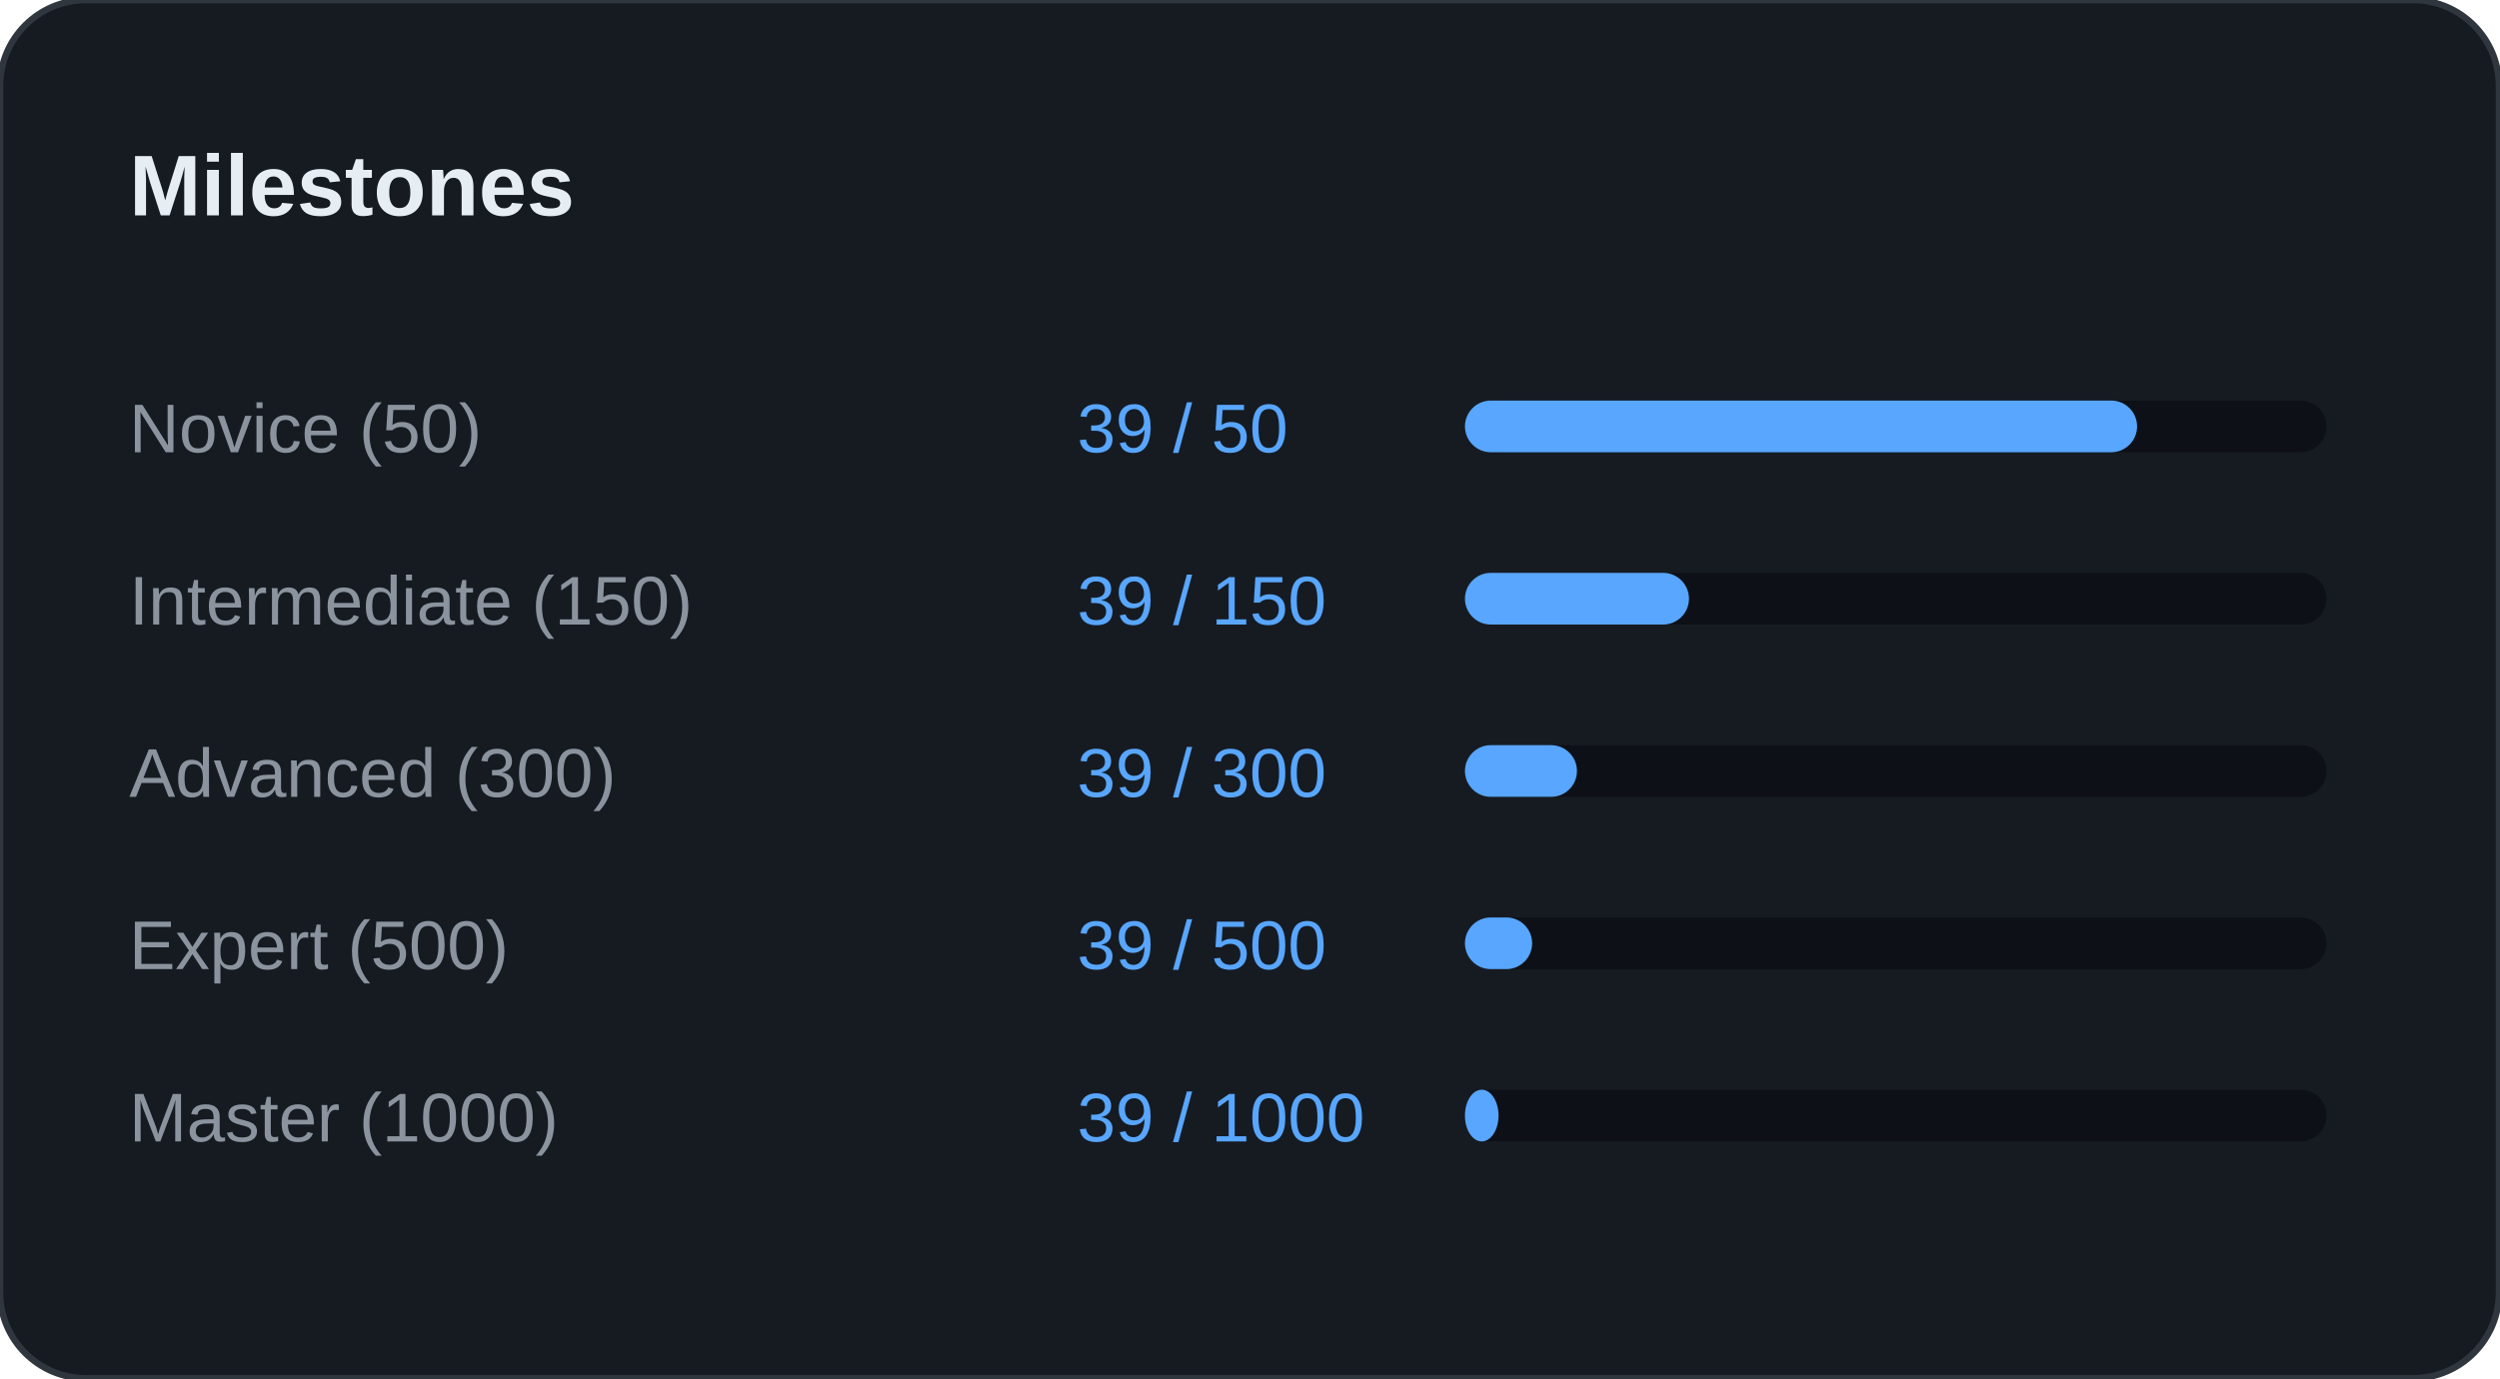
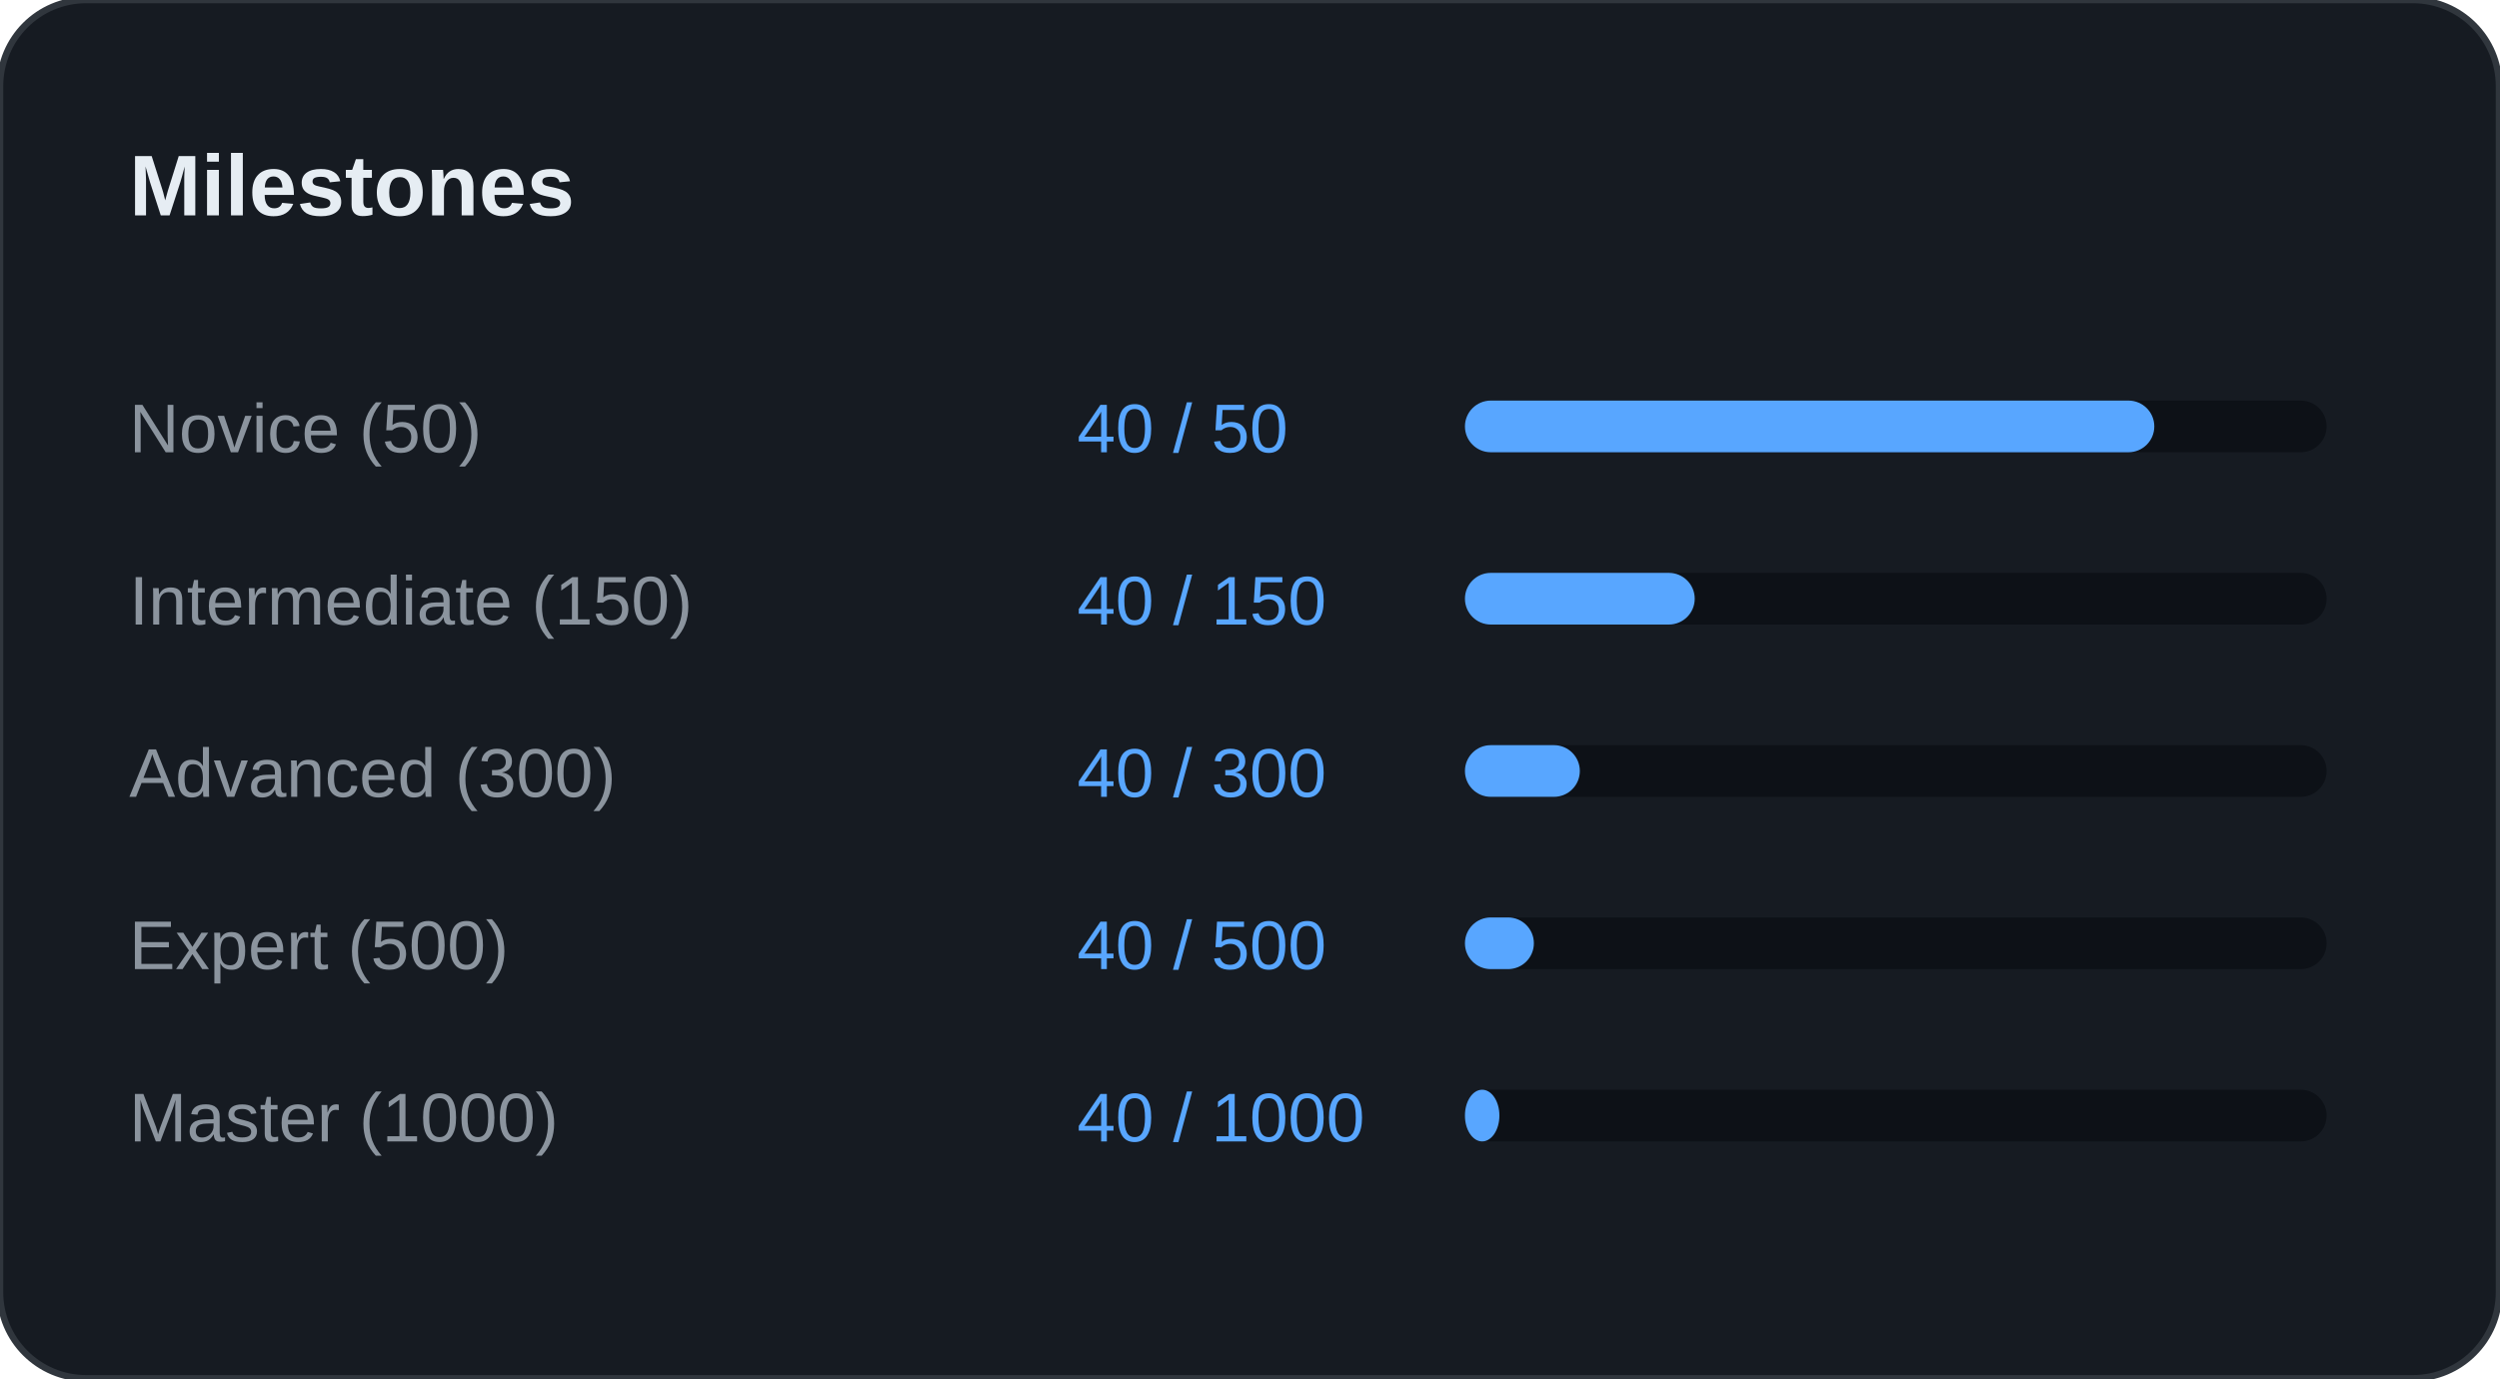
<svg xmlns="http://www.w3.org/2000/svg" width="100%" viewBox="0 0 580 320" preserveAspectRatio="xMidYMid meet">
  <rect width="580" height="320" rx="20" fill="#161B22" stroke="#30363D" stroke-width="1.5" />
  <text x="30" y="50" font-family="Segoe UI, Arial, sans-serif" font-size="20" font-weight="bold" fill="#E6EDF3">Milestones</text>
  <text x="30" y="105" font-family="Segoe UI, Arial, sans-serif" font-size="16" fill="#8B949E">Novice (50)</text>
-   <text x="250" y="105" font-family="Segoe UI, Arial, sans-serif" font-size="16" fill="#58A6FF">39 / 50</text>
+   <text x="250" y="105" font-family="Segoe UI, Arial, sans-serif" font-size="16" fill="#58A6FF">40 / 50</text>
  <rect x="340" y="93" width="200" height="12" rx="6" fill="#0D1117" />
-   <rect x="340" y="93" width="156" height="12" rx="6" fill="#58A6FF" />
+   <rect x="340" y="93" width="160" height="12" rx="6" fill="#58A6FF" />
  <text x="30" y="145" font-family="Segoe UI, Arial, sans-serif" font-size="16" fill="#8B949E">Intermediate (150)</text>
-   <text x="250" y="145" font-family="Segoe UI, Arial, sans-serif" font-size="16" fill="#58A6FF">39 / 150</text>
+   <text x="250" y="145" font-family="Segoe UI, Arial, sans-serif" font-size="16" fill="#58A6FF">40 / 150</text>
  <rect x="340" y="133" width="200" height="12" rx="6" fill="#0D1117" />
-   <rect x="340" y="133" width="52" height="12" rx="6" fill="#58A6FF" />
+   <rect x="340" y="133" width="53.333" height="12" rx="6" fill="#58A6FF" />
  <text x="30" y="185" font-family="Segoe UI, Arial, sans-serif" font-size="16" fill="#8B949E">Advanced (300)</text>
-   <text x="250" y="185" font-family="Segoe UI, Arial, sans-serif" font-size="16" fill="#58A6FF">39 / 300</text>
+   <text x="250" y="185" font-family="Segoe UI, Arial, sans-serif" font-size="16" fill="#58A6FF">40 / 300</text>
  <rect x="340" y="173" width="200" height="12" rx="6" fill="#0D1117" />
-   <rect x="340" y="173" width="26" height="12" rx="6" fill="#58A6FF" />
+   <rect x="340" y="173" width="26.667" height="12" rx="6" fill="#58A6FF" />
  <text x="30" y="225" font-family="Segoe UI, Arial, sans-serif" font-size="16" fill="#8B949E">Expert (500)</text>
-   <text x="250" y="225" font-family="Segoe UI, Arial, sans-serif" font-size="16" fill="#58A6FF">39 / 500</text>
+   <text x="250" y="225" font-family="Segoe UI, Arial, sans-serif" font-size="16" fill="#58A6FF">40 / 500</text>
  <rect x="340" y="213" width="200" height="12" rx="6" fill="#0D1117" />
-   <rect x="340" y="213" width="15.6" height="12" rx="6" fill="#58A6FF" />
+   <rect x="340" y="213" width="16" height="12" rx="6" fill="#58A6FF" />
  <text x="30" y="265" font-family="Segoe UI, Arial, sans-serif" font-size="16" fill="#8B949E">Master (1000)</text>
-   <text x="250" y="265" font-family="Segoe UI, Arial, sans-serif" font-size="16" fill="#58A6FF">39 / 1000</text>
+   <text x="250" y="265" font-family="Segoe UI, Arial, sans-serif" font-size="16" fill="#58A6FF">40 / 1000</text>
  <rect x="340" y="253" width="200" height="12" rx="6" fill="#0D1117" />
-   <rect x="340" y="253" width="7.8" height="12" rx="6" fill="#58A6FF" />
+   <rect x="340" y="253" width="8" height="12" rx="6" fill="#58A6FF" />
</svg>
